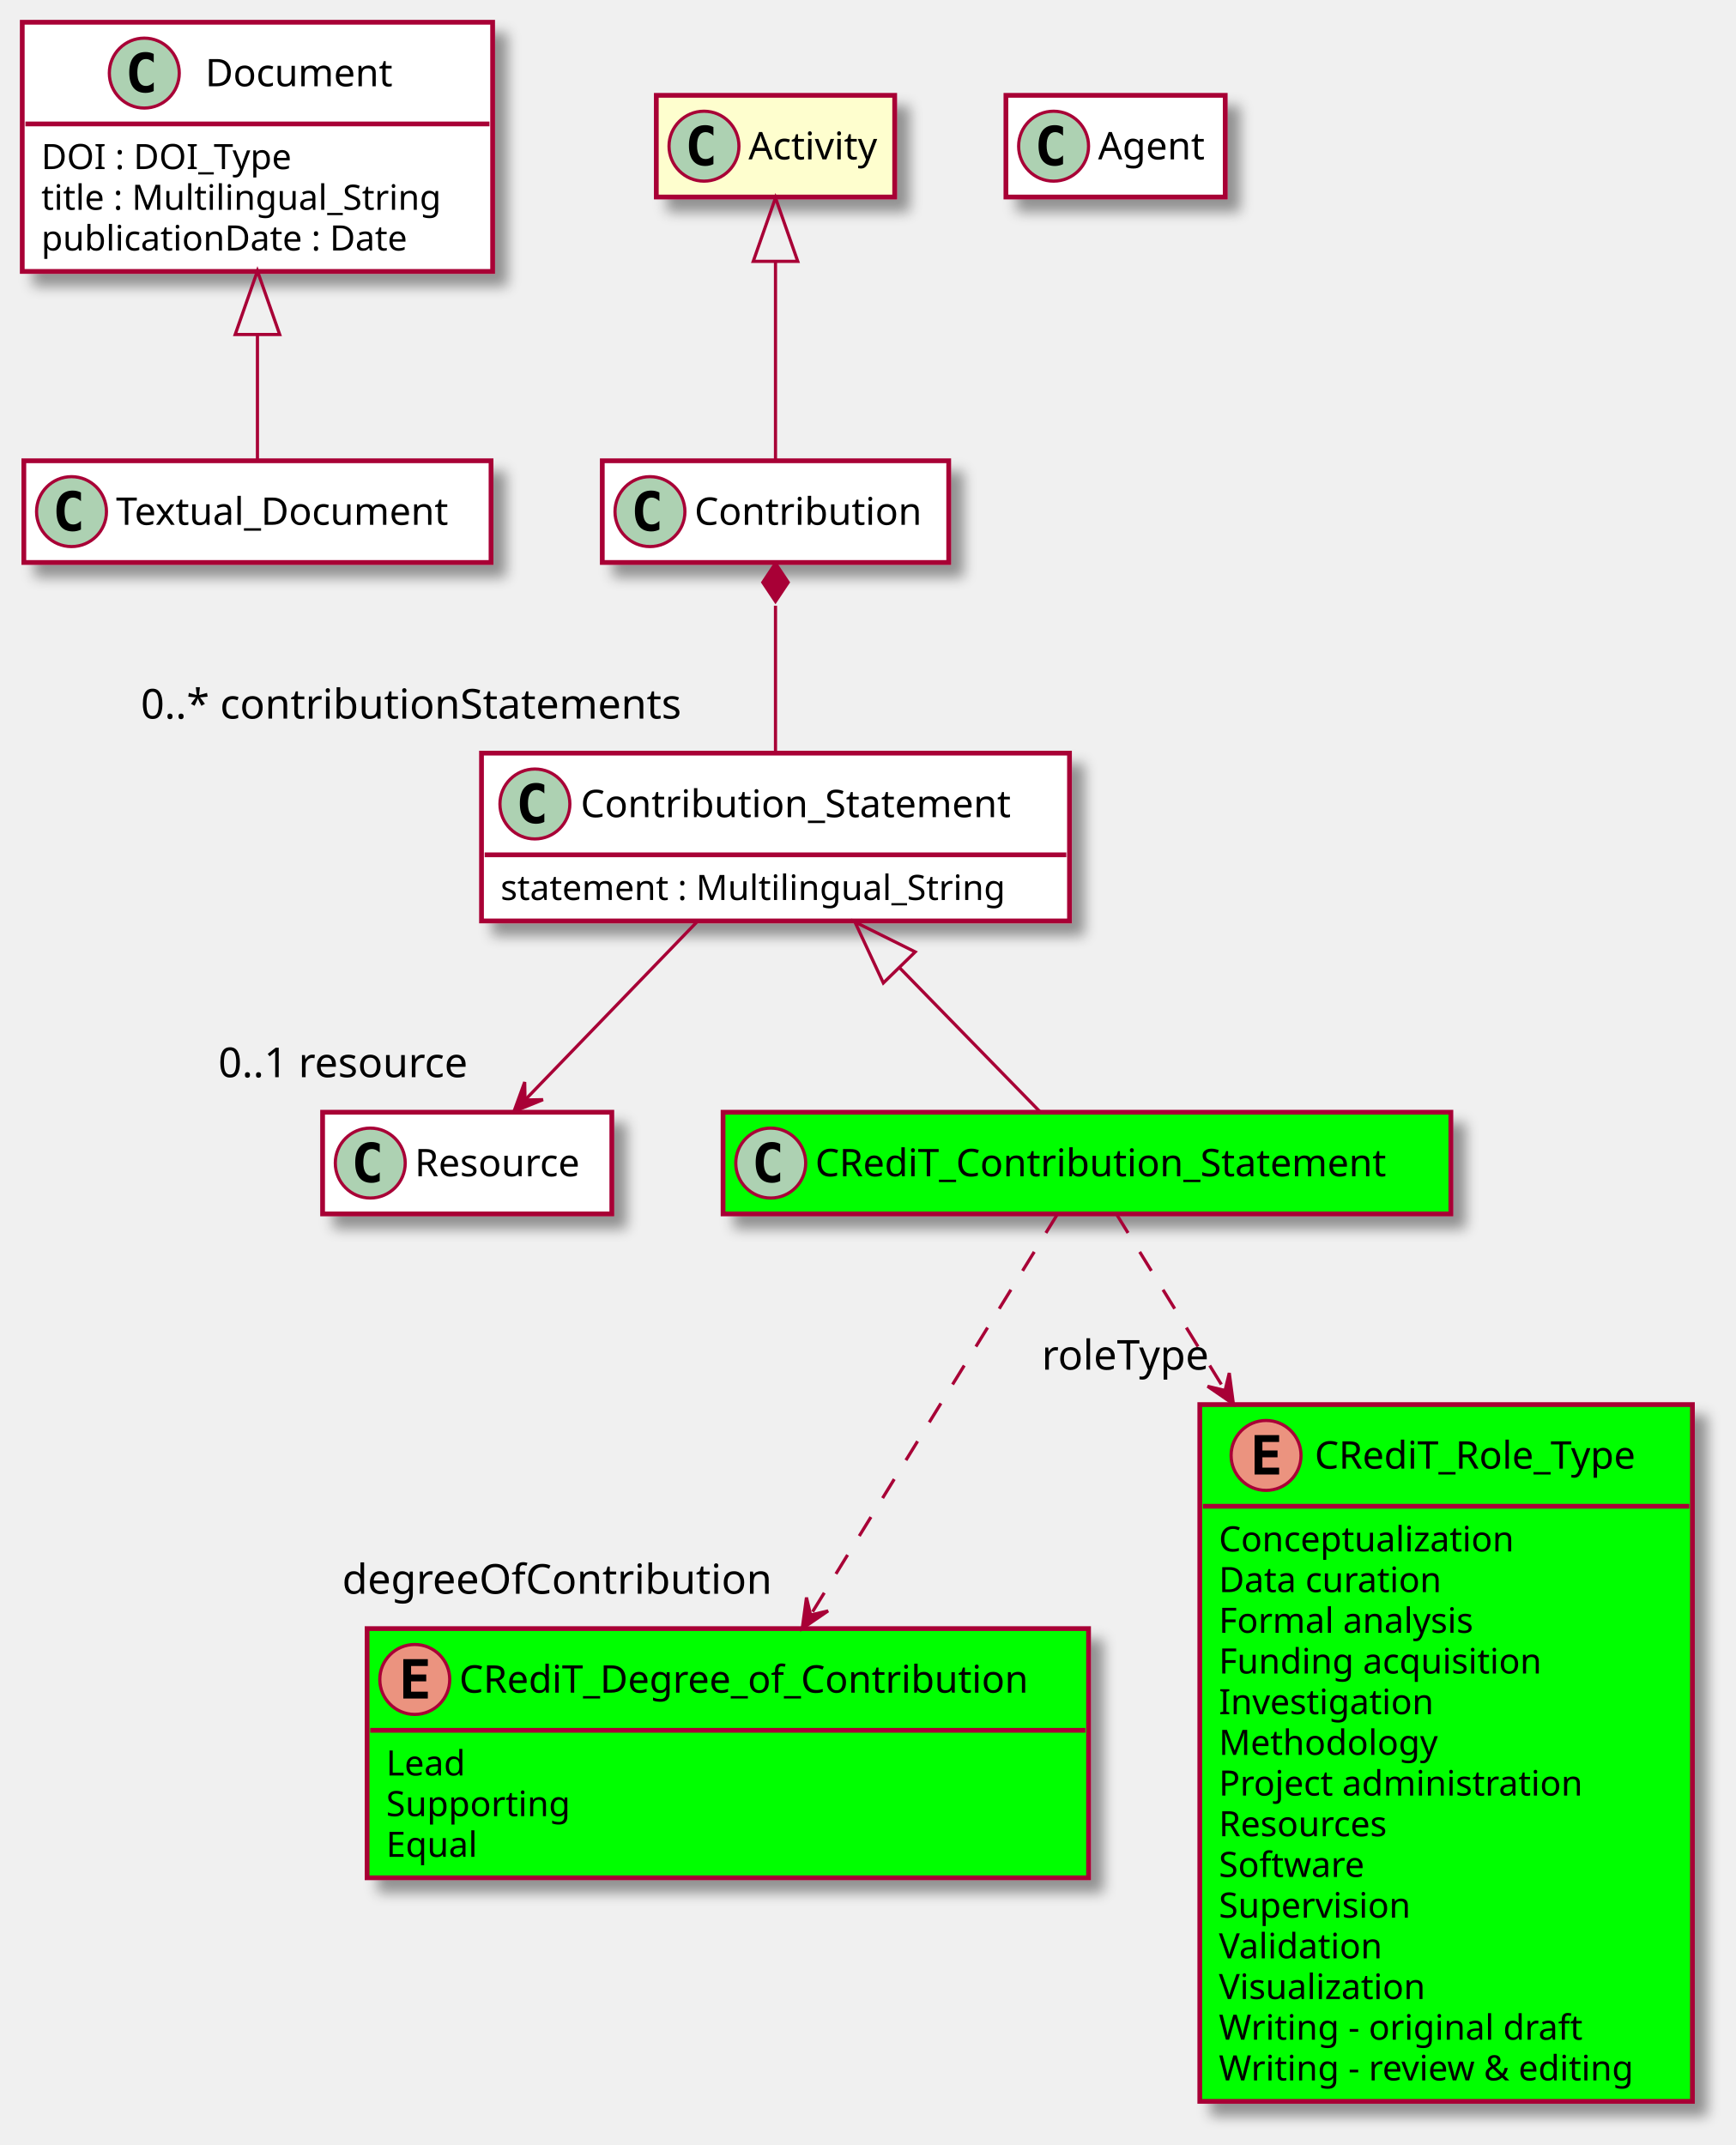
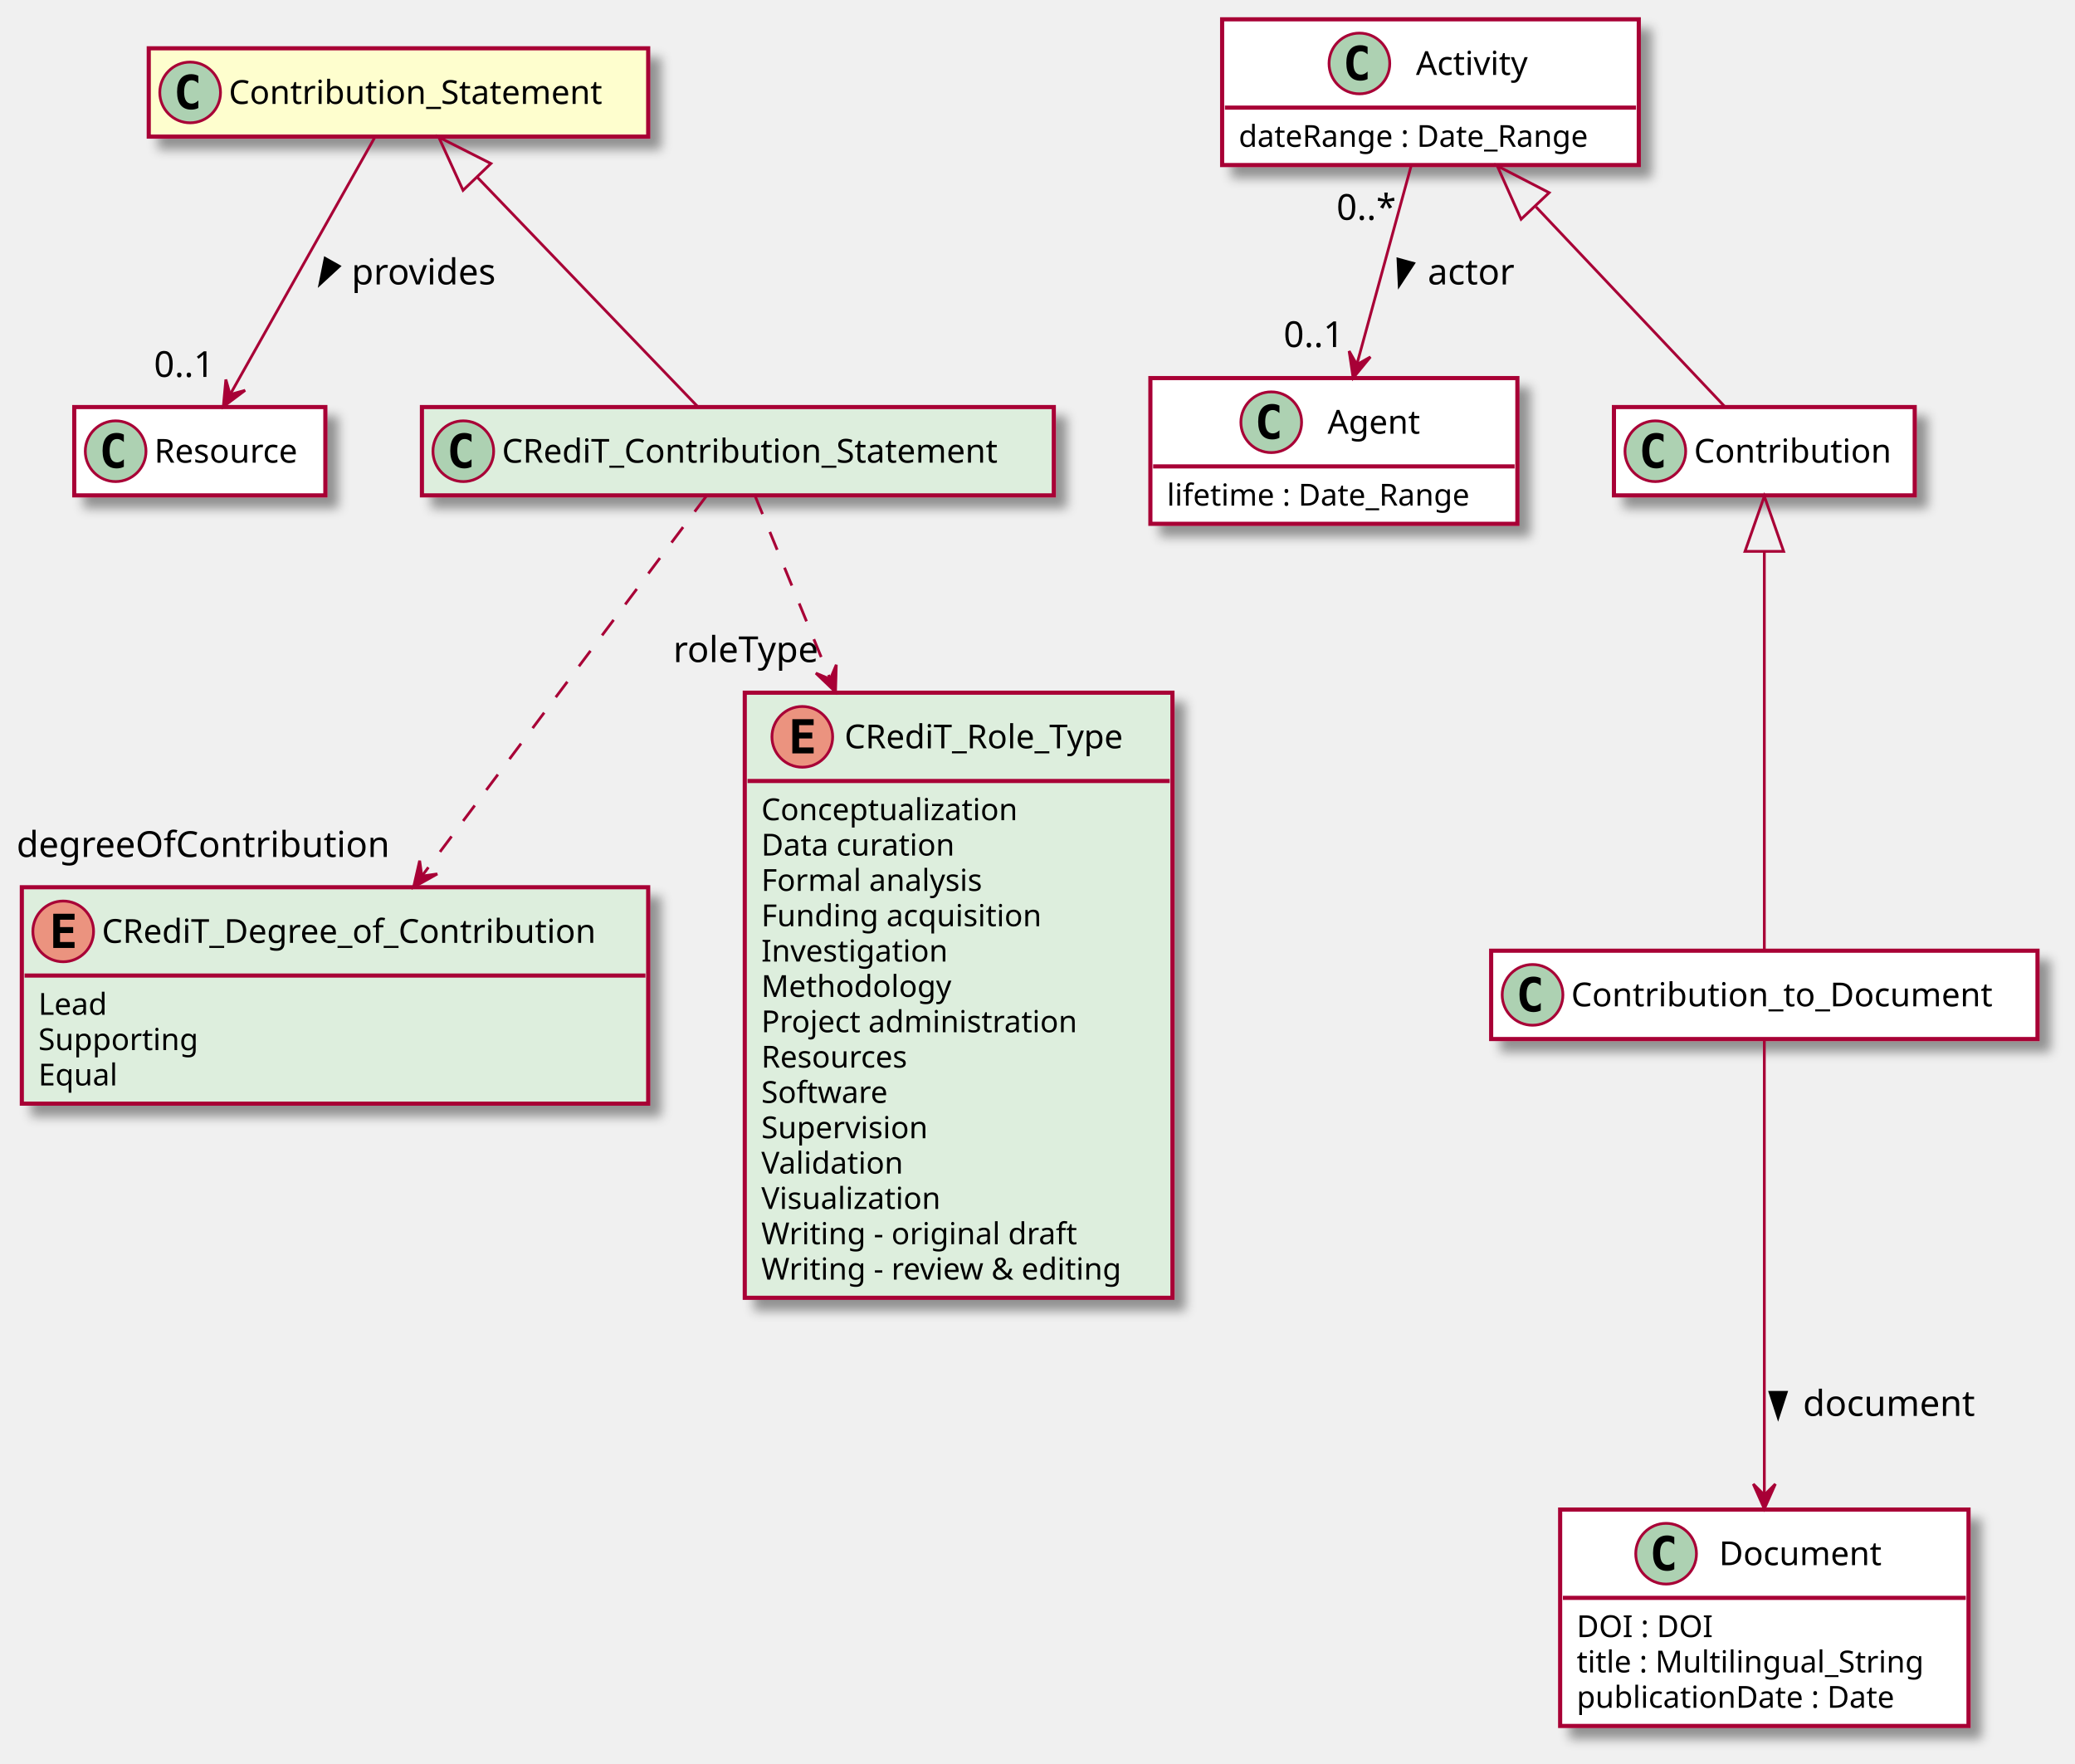
- <svg xmlns="http://www.w3.org/2000/svg" contentScriptType="application/ecmascript" contentStyleType="text/css" height="675px" preserveAspectRatio="none" style="width:546px;height:675px;background:#FFFFFF;" version="1.1" viewBox="0 0 546 675" width="546px" zoomAndPan="magnify">
+ <svg xmlns="http://www.w3.org/2000/svg" contentScriptType="application/ecmascript" contentStyleType="text/css" height="639px" preserveAspectRatio="none" style="width:752px;height:639px;background:#FFFFFF;" version="1.1" viewBox="0 0 752 639" width="752px" zoomAndPan="magnify">
  <defs>
-     <filter height="300%" id="fzfogjnf51407" width="300%" x="-1" y="-1">
+     <filter height="300%" id="f2tz9sqgd0b" width="300%" x="-1" y="-1">
      <feGaussianBlur result="blurOut" stdDeviation="2.0" />
      <feColorMatrix in="blurOut" result="blurOut2" type="matrix" values="0 0 0 0 0 0 0 0 0 0 0 0 0 0 0 0 0 0 .4 0" />
      <feOffset dx="4.0" dy="4.0" in="blurOut2" result="blurOut3" />
      <feBlend in="SourceGraphic" in2="blurOut3" mode="normal" />
    </filter>
  </defs>
  <g>
-     <rect codeLine="8" fill="#FFFFFF" filter="url(#fzfogjnf51407)" height="78.414" id="Document" style="stroke:#A80036;stroke-width:1.5;" width="148" x="7" y="7" />
-     <ellipse cx="45.4" cy="23" fill="#ADD1B2" rx="11" ry="11" style="stroke:#A80036;stroke-width:1.0;" />
-     <path d="M48.369,28.641 Q47.791,28.938 47.15,29.078 Q46.509,29.234 45.806,29.234 Q43.306,29.234 41.978,27.594 Q40.666,25.938 40.666,22.812 Q40.666,19.688 41.978,18.031 Q43.306,16.375 45.806,16.375 Q46.509,16.375 47.15,16.531 Q47.806,16.688 48.369,16.984 L48.369,19.703 Q47.744,19.125 47.15,18.859 Q46.556,18.578 45.931,18.578 Q44.587,18.578 43.9,19.656 Q43.212,20.719 43.212,22.812 Q43.212,24.906 43.9,25.984 Q44.587,27.047 45.931,27.047 Q46.556,27.047 47.15,26.781 Q47.744,26.5 48.369,25.922 L48.369,28.641 Z " fill="#000000" />
-     <text fill="#000000" font-family="sans-serif" font-size="12" lengthAdjust="spacing" textLength="64" x="64.6" y="27.154">Document</text>
-     <line style="stroke:#A80036;stroke-width:1.5;" x1="8" x2="154" y1="39" y2="39" />
-     <text fill="#000000" font-family="sans-serif" font-size="11" lengthAdjust="spacing" textLength="85" x="13" y="53.21">DOI : DOI_Type</text>
-     <text fill="#000000" font-family="sans-serif" font-size="11" lengthAdjust="spacing" textLength="136" x="13" y="66.015">title : Multilingual_String</text>
-     <text fill="#000000" font-family="sans-serif" font-size="11" lengthAdjust="spacing" textLength="125" x="13" y="78.82">publicationDate : Date</text>
-     <rect codeLine="13" fill="#FFFFFF" filter="url(#fzfogjnf51407)" height="32" id="Textual_Document" style="stroke:#A80036;stroke-width:1.5;" width="147" x="7.5" y="145" />
-     <ellipse cx="22.5" cy="161" fill="#ADD1B2" rx="11" ry="11" style="stroke:#A80036;stroke-width:1.0;" />
-     <path d="M25.469,166.641 Q24.891,166.938 24.25,167.078 Q23.609,167.234 22.906,167.234 Q20.406,167.234 19.078,165.594 Q17.766,163.938 17.766,160.812 Q17.766,157.688 19.078,156.031 Q20.406,154.375 22.906,154.375 Q23.609,154.375 24.25,154.531 Q24.906,154.688 25.469,154.984 L25.469,157.703 Q24.844,157.125 24.25,156.859 Q23.656,156.578 23.031,156.578 Q21.688,156.578 21,157.656 Q20.312,158.719 20.312,160.812 Q20.312,162.906 21,163.984 Q21.688,165.047 23.031,165.047 Q23.656,165.047 24.25,164.781 Q24.844,164.5 25.469,163.922 L25.469,166.641 Z " fill="#000000" />
-     <text fill="#000000" font-family="sans-serif" font-size="12" lengthAdjust="spacing" textLength="115" x="36.5" y="165.154">Textual_Document</text>
-     <rect codeLine="88" fill="#FFFFFF" filter="url(#fzfogjnf51407)" height="32" id="Contribution" style="stroke:#A80036;stroke-width:1.5;" width="109" x="189.5" y="145" />
-     <ellipse cx="204.5" cy="161" fill="#ADD1B2" rx="11" ry="11" style="stroke:#A80036;stroke-width:1.0;" />
-     <path d="M207.469,166.641 Q206.891,166.938 206.25,167.078 Q205.609,167.234 204.906,167.234 Q202.406,167.234 201.078,165.594 Q199.766,163.938 199.766,160.812 Q199.766,157.688 201.078,156.031 Q202.406,154.375 204.906,154.375 Q205.609,154.375 206.25,154.531 Q206.906,154.688 207.469,154.984 L207.469,157.703 Q206.844,157.125 206.25,156.859 Q205.656,156.578 205.031,156.578 Q203.688,156.578 203,157.656 Q202.312,158.719 202.312,160.812 Q202.312,162.906 203,163.984 Q203.688,165.047 205.031,165.047 Q205.656,165.047 206.25,164.781 Q206.844,164.5 207.469,163.922 L207.469,166.641 Z " fill="#000000" />
-     <text fill="#000000" font-family="sans-serif" font-size="12" lengthAdjust="spacing" textLength="77" x="218.5" y="165.154">Contribution</text>
-     <rect codeLine="94" fill="#FFFFFF" filter="url(#fzfogjnf51407)" height="52.805" id="Contribution_Statement" style="stroke:#A80036;stroke-width:1.5;" width="185" x="151.5" y="237" />
-     <ellipse cx="168.3" cy="253" fill="#ADD1B2" rx="11" ry="11" style="stroke:#A80036;stroke-width:1.0;" />
-     <path d="M171.269,258.641 Q170.691,258.938 170.05,259.078 Q169.409,259.234 168.706,259.234 Q166.206,259.234 164.878,257.594 Q163.566,255.938 163.566,252.812 Q163.566,249.688 164.878,248.031 Q166.206,246.375 168.706,246.375 Q169.409,246.375 170.05,246.531 Q170.706,246.688 171.269,246.984 L171.269,249.703 Q170.644,249.125 170.05,248.859 Q169.456,248.578 168.831,248.578 Q167.488,248.578 166.8,249.656 Q166.113,250.719 166.113,252.812 Q166.113,254.906 166.8,255.984 Q167.488,257.047 168.831,257.047 Q169.456,257.047 170.05,256.781 Q170.644,256.5 171.269,255.922 L171.269,258.641 Z " fill="#000000" />
-     <text fill="#000000" font-family="sans-serif" font-size="12" lengthAdjust="spacing" textLength="149" x="182.7" y="257.154">Contribution_Statement</text>
-     <line style="stroke:#A80036;stroke-width:1.5;" x1="152.5" x2="335.5" y1="269" y2="269" />
-     <text fill="#000000" font-family="sans-serif" font-size="11" lengthAdjust="spacing" textLength="173" x="157.5" y="283.21">statement : Multilingual_String</text>
-     <rect codeLine="98" fill="#FFFFFF" filter="url(#fzfogjnf51407)" height="32" id="Resource" style="stroke:#A80036;stroke-width:1.5;" width="91" x="101.5" y="350" />
-     <ellipse cx="116.5" cy="366" fill="#ADD1B2" rx="11" ry="11" style="stroke:#A80036;stroke-width:1.0;" />
-     <path d="M119.469,371.641 Q118.891,371.938 118.25,372.078 Q117.609,372.234 116.906,372.234 Q114.406,372.234 113.078,370.594 Q111.766,368.938 111.766,365.812 Q111.766,362.688 113.078,361.031 Q114.406,359.375 116.906,359.375 Q117.609,359.375 118.25,359.531 Q118.906,359.688 119.469,359.984 L119.469,362.703 Q118.844,362.125 118.25,361.859 Q117.656,361.578 117.031,361.578 Q115.688,361.578 115,362.656 Q114.312,363.719 114.312,365.812 Q114.312,367.906 115,368.984 Q115.688,370.047 117.031,370.047 Q117.656,370.047 118.25,369.781 Q118.844,369.5 119.469,368.922 L119.469,371.641 Z " fill="#000000" />
-     <text fill="#000000" font-family="sans-serif" font-size="12" lengthAdjust="spacing" textLength="59" x="130.5" y="370.154">Resource</text>
-     <rect fill="#FEFECE" filter="url(#fzfogjnf51407)" height="32" id="Activity" style="stroke:#A80036;stroke-width:1.5;" width="75" x="206.5" y="30" />
-     <ellipse cx="221.5" cy="46" fill="#ADD1B2" rx="11" ry="11" style="stroke:#A80036;stroke-width:1.0;" />
-     <path d="M224.469,51.641 Q223.891,51.938 223.25,52.078 Q222.609,52.234 221.906,52.234 Q219.406,52.234 218.078,50.594 Q216.766,48.938 216.766,45.812 Q216.766,42.688 218.078,41.031 Q219.406,39.375 221.906,39.375 Q222.609,39.375 223.25,39.531 Q223.906,39.688 224.469,39.984 L224.469,42.703 Q223.844,42.125 223.25,41.859 Q222.656,41.578 222.031,41.578 Q220.688,41.578 220,42.656 Q219.312,43.719 219.312,45.812 Q219.312,47.906 220,48.984 Q220.688,50.047 222.031,50.047 Q222.656,50.047 223.25,49.781 Q223.844,49.5 224.469,48.922 L224.469,51.641 Z " fill="#000000" />
-     <text fill="#000000" font-family="sans-serif" font-size="12" lengthAdjust="spacing" textLength="43" x="235.5" y="50.154">Activity</text>
-     <rect codeLine="23" fill="#FFFFFF" filter="url(#fzfogjnf51407)" height="32" id="Agent" style="stroke:#A80036;stroke-width:1.5;" width="69" x="316.5" y="30" />
-     <ellipse cx="331.5" cy="46" fill="#ADD1B2" rx="11" ry="11" style="stroke:#A80036;stroke-width:1.0;" />
-     <path d="M334.469,51.641 Q333.891,51.938 333.25,52.078 Q332.609,52.234 331.906,52.234 Q329.406,52.234 328.078,50.594 Q326.766,48.938 326.766,45.812 Q326.766,42.688 328.078,41.031 Q329.406,39.375 331.906,39.375 Q332.609,39.375 333.25,39.531 Q333.906,39.688 334.469,39.984 L334.469,42.703 Q333.844,42.125 333.25,41.859 Q332.656,41.578 332.031,41.578 Q330.688,41.578 330,42.656 Q329.312,43.719 329.312,45.812 Q329.312,47.906 330,48.984 Q330.688,50.047 332.031,50.047 Q332.656,50.047 333.25,49.781 Q333.844,49.5 334.469,48.922 L334.469,51.641 Z " fill="#000000" />
-     <text fill="#000000" font-family="sans-serif" font-size="12" lengthAdjust="spacing" textLength="37" x="345.5" y="50.154">Agent</text>
-     <rect codeLine="49" fill="#00FF00" filter="url(#fzfogjnf51407)" height="32" id="CRediT_Contribution_Statement" style="stroke:#A80036;stroke-width:1.5;" width="229" x="227.5" y="350" />
-     <ellipse cx="242.5" cy="366" fill="#ADD1B2" rx="11" ry="11" style="stroke:#A80036;stroke-width:1.0;" />
-     <path d="M245.469,371.641 Q244.891,371.938 244.25,372.078 Q243.609,372.234 242.906,372.234 Q240.406,372.234 239.078,370.594 Q237.766,368.938 237.766,365.812 Q237.766,362.688 239.078,361.031 Q240.406,359.375 242.906,359.375 Q243.609,359.375 244.25,359.531 Q244.906,359.688 245.469,359.984 L245.469,362.703 Q244.844,362.125 244.25,361.859 Q243.656,361.578 243.031,361.578 Q241.688,361.578 241,362.656 Q240.312,363.719 240.312,365.812 Q240.312,367.906 241,368.984 Q241.688,370.047 243.031,370.047 Q243.656,370.047 244.25,369.781 Q244.844,369.5 245.469,368.922 L245.469,371.641 Z " fill="#000000" />
-     <text fill="#000000" font-family="sans-serif" font-size="12" lengthAdjust="spacing" textLength="197" x="256.5" y="370.154">CRediT_Contribution_Statement</text>
-     <rect codeLine="51" fill="#00FF00" filter="url(#fzfogjnf51407)" height="78.414" id="CRediT_Degree_of_Contribution" style="stroke:#A80036;stroke-width:1.5;" width="227" x="115.5" y="512.5" />
-     <ellipse cx="130.5" cy="528.5" fill="#EB937F" rx="11" ry="11" style="stroke:#A80036;stroke-width:1.0;" />
-     <path d="M134.609,534.5 L126.891,534.5 L126.891,522.109 L134.609,522.109 L134.609,524.266 L129.344,524.266 L129.344,526.938 L134.109,526.938 L134.109,529.094 L129.344,529.094 L129.344,532.344 L134.609,532.344 L134.609,534.5 Z " fill="#000000" />
-     <text fill="#000000" font-family="sans-serif" font-size="12" lengthAdjust="spacing" textLength="195" x="144.5" y="532.654">CRediT_Degree_of_Contribution</text>
-     <line style="stroke:#A80036;stroke-width:1.5;" x1="116.5" x2="341.5" y1="544.5" y2="544.5" />
-     <text fill="#000000" font-family="sans-serif" font-size="11" lengthAdjust="spacing" textLength="27" x="121.5" y="558.71">Lead</text>
-     <text fill="#000000" font-family="sans-serif" font-size="11" lengthAdjust="spacing" textLength="62" x="121.5" y="571.515">Supporting</text>
-     <text fill="#000000" font-family="sans-serif" font-size="11" lengthAdjust="spacing" textLength="31" x="121.5" y="584.32">Equal</text>
-     <rect codeLine="56" fill="#00FF00" filter="url(#fzfogjnf51407)" height="219.266" id="CRediT_Role_Type" style="stroke:#A80036;stroke-width:1.5;" width="155" x="377.5" y="442" />
-     <ellipse cx="398.35" cy="458" fill="#EB937F" rx="11" ry="11" style="stroke:#A80036;stroke-width:1.0;" />
-     <path d="M402.459,464 L394.741,464 L394.741,451.609 L402.459,451.609 L402.459,453.766 L397.194,453.766 L397.194,456.438 L401.959,456.438 L401.959,458.594 L397.194,458.594 L397.194,461.844 L402.459,461.844 L402.459,464 Z " fill="#000000" />
-     <text fill="#000000" font-family="sans-serif" font-size="12" lengthAdjust="spacing" textLength="110" x="413.65" y="462.154">CRediT_Role_Type</text>
-     <line style="stroke:#A80036;stroke-width:1.5;" x1="378.5" x2="531.5" y1="474" y2="474" />
-     <text fill="#000000" font-family="sans-serif" font-size="11" lengthAdjust="spacing" textLength="99" x="383.5" y="488.21">Conceptualization</text>
-     <text fill="#000000" font-family="sans-serif" font-size="11" lengthAdjust="spacing" textLength="76" x="383.5" y="501.015">Data curation</text>
-     <text fill="#000000" font-family="sans-serif" font-size="11" lengthAdjust="spacing" textLength="90" x="383.5" y="513.82">Formal analysis</text>
-     <text fill="#000000" font-family="sans-serif" font-size="11" lengthAdjust="spacing" textLength="109" x="383.5" y="526.625">Funding acquisition</text>
-     <text fill="#000000" font-family="sans-serif" font-size="11" lengthAdjust="spacing" textLength="72" x="383.5" y="539.429">Investigation</text>
-     <text fill="#000000" font-family="sans-serif" font-size="11" lengthAdjust="spacing" textLength="71" x="383.5" y="552.234">Methodology</text>
-     <text fill="#000000" font-family="sans-serif" font-size="11" lengthAdjust="spacing" textLength="125" x="383.5" y="565.039">Project administration</text>
-     <text fill="#000000" font-family="sans-serif" font-size="11" lengthAdjust="spacing" textLength="60" x="383.5" y="577.843">Resources</text>
-     <text fill="#000000" font-family="sans-serif" font-size="11" lengthAdjust="spacing" textLength="51" x="383.5" y="590.648">Software</text>
-     <text fill="#000000" font-family="sans-serif" font-size="11" lengthAdjust="spacing" textLength="67" x="383.5" y="603.453">Supervision</text>
-     <text fill="#000000" font-family="sans-serif" font-size="11" lengthAdjust="spacing" textLength="55" x="383.5" y="616.257">Validation</text>
-     <text fill="#000000" font-family="sans-serif" font-size="11" lengthAdjust="spacing" textLength="70" x="383.5" y="629.062">Visualization</text>
-     <text fill="#000000" font-family="sans-serif" font-size="11" lengthAdjust="spacing" textLength="123" x="383.5" y="641.867">Writing - original draft</text>
-     <text fill="#000000" font-family="sans-serif" font-size="11" lengthAdjust="spacing" textLength="143" x="383.5" y="654.671">Writing - review &amp; editing</text>
-     <path codeLine="351" d="M81,105.39 C81,120.09 81,134.62 81,144.99 " fill="none" id="Document-backto-Textual_Document" style="stroke:#A80036;stroke-width:1.0;" />
-     <polygon fill="none" points="74,105.26,81,85.26,88,105.26,74,105.26" style="stroke:#A80036;stroke-width:1.0;" />
-     <path codeLine="253" d="M244,190.61 C244,205.19 244,222.78 244,236.91 " fill="none" id="Contribution-backto-Contribution_Statement" style="stroke:#A80036;stroke-width:1.0;" />
-     <polygon fill="#A80036" points="244,177.26,240,183.26,244,189.26,248,183.26,244,177.26" style="stroke:#A80036;stroke-width:1.0;" />
-     <text fill="#000000" font-family="sans-serif" font-size="13" lengthAdjust="spacing" textLength="179" x="44.303" y="226.131">0..* contributionStatements</text>
-     <path codeLine="293" d="M244,82.5 C244,103.39 244,128.76 244,144.64 " fill="none" id="Activity-backto-Contribution" style="stroke:#A80036;stroke-width:1.0;" />
-     <polygon fill="none" points="237,82.24,244,62.24,251,82.24,237,82.24" style="stroke:#A80036;stroke-width:1.0;" />
-     <path codeLine="313" d="M219.27,290.12 C202.51,307.49 180.71,330.08 165.45,345.88 " fill="none" id="Contribution_Statement-to-Resource" style="stroke:#A80036;stroke-width:1.0;" />
-     <polygon fill="#A80036" points="161.72,349.75,170.847,346.048,165.191,346.151,165.088,340.495,161.72,349.75" style="stroke:#A80036;stroke-width:1.0;" />
-     <text fill="#000000" font-family="sans-serif" font-size="13" lengthAdjust="spacing" textLength="84" x="68.683" y="338.972">0..1 resource</text>
-     <path codeLine="96" d="M283.17,304.67 C298.63,320.52 315.45,337.77 327.13,349.75 " fill="none" id="Contribution_Statement-backto-CRediT_Contribution_Statement" style="stroke:#A80036;stroke-width:1.0;" />
-     <polygon fill="none" points="277.93,309.33,268.98,290.12,287.96,299.55,277.93,309.33" style="stroke:#A80036;stroke-width:1.0;" />
-     <path codeLine="110" d="M351.25,382.02 C359.3,395.1 371.79,415.38 385.35,437.4 " fill="none" id="CRediT_Contribution_Statement-to-CRediT_Role_Type" style="stroke:#A80036;stroke-width:1.0;stroke-dasharray:7.0,7.0;" />
-     <polygon fill="#A80036" points="388.07,441.82,386.769,432.058,385.454,437.559,379.952,436.244,388.07,441.82" style="stroke:#A80036;stroke-width:1.0;" />
-     <text fill="#000000" font-family="sans-serif" font-size="13" lengthAdjust="spacing" textLength="54" x="327.759" y="431.009">roleType</text>
-     <path codeLine="113" d="M332.75,382.02 C315.97,409.27 279.94,467.78 255.09,508.14 " fill="none" id="CRediT_Contribution_Statement-to-CRediT_Degree_of_Contribution" style="stroke:#A80036;stroke-width:1.0;stroke-dasharray:7.0,7.0;" />
-     <polygon fill="#A80036" points="252.42,512.48,260.552,506.924,255.047,508.226,253.745,502.721,252.42,512.48" style="stroke:#A80036;stroke-width:1.0;" />
-     <text fill="#000000" font-family="sans-serif" font-size="13" lengthAdjust="spacing" textLength="137" x="107.672" y="501.527">degreeOfContribution</text>
+     <rect codeLine="181" fill="#FFFFFF" filter="url(#f2tz9sqgd0b)" height="32" id="Resource" style="stroke:#A80036;stroke-width:1.5;" width="91" x="26.91" y="147.5" />
+     <ellipse cx="41.91" cy="163.5" fill="#ADD1B2" rx="11" ry="11" style="stroke:#A80036;stroke-width:1.0;" />
+     <path d="M44.879,169.141 Q44.301,169.438 43.66,169.578 Q43.02,169.734 42.316,169.734 Q39.816,169.734 38.488,168.094 Q37.176,166.438 37.176,163.312 Q37.176,160.188 38.488,158.531 Q39.816,156.875 42.316,156.875 Q43.02,156.875 43.66,157.031 Q44.316,157.188 44.879,157.484 L44.879,160.203 Q44.254,159.625 43.66,159.359 Q43.066,159.078 42.441,159.078 Q41.098,159.078 40.41,160.156 Q39.723,161.219 39.723,163.312 Q39.723,165.406 40.41,166.484 Q41.098,167.547 42.441,167.547 Q43.066,167.547 43.66,167.281 Q44.254,167 44.879,166.422 L44.879,169.141 Z " fill="#000000" />
+     <text fill="#000000" font-family="sans-serif" font-size="12" lengthAdjust="spacing" textLength="59" x="55.91" y="167.654">Resource</text>
+     <rect codeLine="199" fill="#FFFFFF" filter="url(#f2tz9sqgd0b)" height="78.414" id="Document" style="stroke:#A80036;stroke-width:1.5;" width="148" x="565.41" y="547" />
+     <ellipse cx="603.81" cy="563" fill="#ADD1B2" rx="11" ry="11" style="stroke:#A80036;stroke-width:1.0;" />
+     <path d="M606.779,568.641 Q606.201,568.938 605.56,569.078 Q604.919,569.234 604.216,569.234 Q601.716,569.234 600.388,567.594 Q599.076,565.938 599.076,562.812 Q599.076,559.688 600.388,558.031 Q601.716,556.375 604.216,556.375 Q604.919,556.375 605.56,556.531 Q606.216,556.688 606.779,556.984 L606.779,559.703 Q606.154,559.125 605.56,558.859 Q604.966,558.578 604.341,558.578 Q602.998,558.578 602.31,559.656 Q601.623,560.719 601.623,562.812 Q601.623,564.906 602.31,565.984 Q602.998,567.047 604.341,567.047 Q604.966,567.047 605.56,566.781 Q606.154,566.5 606.779,565.922 L606.779,568.641 Z " fill="#000000" />
+     <text fill="#000000" font-family="sans-serif" font-size="12" lengthAdjust="spacing" textLength="64" x="623.01" y="567.154">Document</text>
+     <line style="stroke:#A80036;stroke-width:1.5;" x1="566.41" x2="712.41" y1="579" y2="579" />
+     <text fill="#000000" font-family="sans-serif" font-size="11" lengthAdjust="spacing" textLength="52" x="571.41" y="593.21">DOI : DOI</text>
+     <text fill="#000000" font-family="sans-serif" font-size="11" lengthAdjust="spacing" textLength="136" x="571.41" y="606.015">title : Multilingual_String</text>
+     <text fill="#000000" font-family="sans-serif" font-size="11" lengthAdjust="spacing" textLength="125" x="571.41" y="618.82">publicationDate : Date</text>
+     <rect codeLine="91" fill="#FFFFFF" filter="url(#f2tz9sqgd0b)" height="52.805" id="Activity" style="stroke:#A80036;stroke-width:1.5;" width="151" x="442.91" y="7" />
+     <ellipse cx="492.66" cy="23" fill="#ADD1B2" rx="11" ry="11" style="stroke:#A80036;stroke-width:1.0;" />
+     <path d="M495.629,28.641 Q495.051,28.938 494.41,29.078 Q493.769,29.234 493.066,29.234 Q490.566,29.234 489.238,27.594 Q487.926,25.938 487.926,22.812 Q487.926,19.688 489.238,18.031 Q490.566,16.375 493.066,16.375 Q493.769,16.375 494.41,16.531 Q495.066,16.688 495.629,16.984 L495.629,19.703 Q495.004,19.125 494.41,18.859 Q493.816,18.578 493.191,18.578 Q491.848,18.578 491.16,19.656 Q490.473,20.719 490.473,22.812 Q490.473,24.906 491.16,25.984 Q491.848,27.047 493.191,27.047 Q493.816,27.047 494.41,26.781 Q495.004,26.5 495.629,25.922 L495.629,28.641 Z " fill="#000000" />
+     <text fill="#000000" font-family="sans-serif" font-size="12" lengthAdjust="spacing" textLength="43" x="513.16" y="27.154">Activity</text>
+     <line style="stroke:#A80036;stroke-width:1.5;" x1="443.91" x2="592.91" y1="39" y2="39" />
+     <text fill="#000000" font-family="sans-serif" font-size="11" lengthAdjust="spacing" textLength="139" x="448.91" y="53.21">dateRange : Date_Range</text>
+     <rect codeLine="10" fill="#FFFFFF" filter="url(#f2tz9sqgd0b)" height="52.805" id="Agent" style="stroke:#A80036;stroke-width:1.5;" width="133" x="416.91" y="137" />
+     <ellipse cx="460.71" cy="153" fill="#ADD1B2" rx="11" ry="11" style="stroke:#A80036;stroke-width:1.0;" />
+     <path d="M463.679,158.641 Q463.101,158.938 462.46,159.078 Q461.82,159.234 461.116,159.234 Q458.616,159.234 457.288,157.594 Q455.976,155.938 455.976,152.812 Q455.976,149.688 457.288,148.031 Q458.616,146.375 461.116,146.375 Q461.82,146.375 462.46,146.531 Q463.116,146.688 463.679,146.984 L463.679,149.703 Q463.054,149.125 462.46,148.859 Q461.866,148.578 461.241,148.578 Q459.898,148.578 459.21,149.656 Q458.523,150.719 458.523,152.812 Q458.523,154.906 459.21,155.984 Q459.898,157.047 461.241,157.047 Q461.866,157.047 462.46,156.781 Q463.054,156.5 463.679,155.922 L463.679,158.641 Z " fill="#000000" />
+     <text fill="#000000" font-family="sans-serif" font-size="12" lengthAdjust="spacing" textLength="37" x="481.11" y="157.154">Agent</text>
+     <line style="stroke:#A80036;stroke-width:1.5;" x1="417.91" x2="548.91" y1="169" y2="169" />
+     <text fill="#000000" font-family="sans-serif" font-size="11" lengthAdjust="spacing" textLength="121" x="422.91" y="183.21">lifetime : Date_Range</text>
+     <rect codeLine="133" fill="#FFFFFF" filter="url(#f2tz9sqgd0b)" height="32" id="Contribution" style="stroke:#A80036;stroke-width:1.5;" width="109" x="584.91" y="147.5" />
+     <ellipse cx="599.91" cy="163.5" fill="#ADD1B2" rx="11" ry="11" style="stroke:#A80036;stroke-width:1.0;" />
+     <path d="M602.879,169.141 Q602.301,169.438 601.66,169.578 Q601.019,169.734 600.316,169.734 Q597.816,169.734 596.488,168.094 Q595.176,166.438 595.176,163.312 Q595.176,160.188 596.488,158.531 Q597.816,156.875 600.316,156.875 Q601.019,156.875 601.66,157.031 Q602.316,157.188 602.879,157.484 L602.879,160.203 Q602.254,159.625 601.66,159.359 Q601.066,159.078 600.441,159.078 Q599.098,159.078 598.41,160.156 Q597.723,161.219 597.723,163.312 Q597.723,165.406 598.41,166.484 Q599.098,167.547 600.441,167.547 Q601.066,167.547 601.66,167.281 Q602.254,167 602.879,166.422 L602.879,169.141 Z " fill="#000000" />
+     <text fill="#000000" font-family="sans-serif" font-size="12" lengthAdjust="spacing" textLength="77" x="613.91" y="167.654">Contribution</text>
+     <rect fill="#FEFECE" filter="url(#f2tz9sqgd0b)" height="32" id="Contribution_Statement" style="stroke:#A80036;stroke-width:1.5;" width="181" x="53.91" y="17.5" />
+     <ellipse cx="68.91" cy="33.5" fill="#ADD1B2" rx="11" ry="11" style="stroke:#A80036;stroke-width:1.0;" />
+     <path d="M71.879,39.141 Q71.301,39.438 70.66,39.578 Q70.019,39.734 69.316,39.734 Q66.816,39.734 65.488,38.094 Q64.176,36.438 64.176,33.312 Q64.176,30.188 65.488,28.531 Q66.816,26.875 69.316,26.875 Q70.019,26.875 70.66,27.031 Q71.316,27.188 71.879,27.484 L71.879,30.203 Q71.254,29.625 70.66,29.359 Q70.066,29.078 69.441,29.078 Q68.098,29.078 67.41,30.156 Q66.723,31.219 66.723,33.312 Q66.723,35.406 67.41,36.484 Q68.098,37.547 69.441,37.547 Q70.066,37.547 70.66,37.281 Q71.254,37 71.879,36.422 L71.879,39.141 Z " fill="#000000" />
+     <text fill="#000000" font-family="sans-serif" font-size="12" lengthAdjust="spacing" textLength="149" x="82.91" y="37.654">Contribution_Statement</text>
+     <rect codeLine="151" fill="#FFFFFF" filter="url(#f2tz9sqgd0b)" height="32" id="Contribution_to_Document" style="stroke:#A80036;stroke-width:1.5;" width="198" x="540.41" y="344.5" />
+     <ellipse cx="555.41" cy="360.5" fill="#ADD1B2" rx="11" ry="11" style="stroke:#A80036;stroke-width:1.0;" />
+     <path d="M558.379,366.141 Q557.801,366.438 557.16,366.578 Q556.519,366.734 555.816,366.734 Q553.316,366.734 551.988,365.094 Q550.676,363.438 550.676,360.312 Q550.676,357.188 551.988,355.531 Q553.316,353.875 555.816,353.875 Q556.519,353.875 557.16,354.031 Q557.816,354.188 558.379,354.484 L558.379,357.203 Q557.754,356.625 557.16,356.359 Q556.566,356.078 555.941,356.078 Q554.598,356.078 553.91,357.156 Q553.223,358.219 553.223,360.312 Q553.223,362.406 553.91,363.484 Q554.598,364.547 555.941,364.547 Q556.566,364.547 557.16,364.281 Q557.754,364 558.379,363.422 L558.379,366.141 Z " fill="#000000" />
+     <text fill="#000000" font-family="sans-serif" font-size="12" lengthAdjust="spacing" textLength="166" x="569.41" y="364.654">Contribution_to_Document</text>
+     <rect codeLine="49" fill="#DDEEDD" filter="url(#f2tz9sqgd0b)" height="32" id="CRediT_Contribution_Statement" style="stroke:#A80036;stroke-width:1.5;" width="229" x="152.91" y="147.5" />
+     <ellipse cx="167.91" cy="163.5" fill="#ADD1B2" rx="11" ry="11" style="stroke:#A80036;stroke-width:1.0;" />
+     <path d="M170.879,169.141 Q170.301,169.438 169.66,169.578 Q169.019,169.734 168.316,169.734 Q165.816,169.734 164.488,168.094 Q163.176,166.438 163.176,163.312 Q163.176,160.188 164.488,158.531 Q165.816,156.875 168.316,156.875 Q169.019,156.875 169.66,157.031 Q170.316,157.188 170.879,157.484 L170.879,160.203 Q170.254,159.625 169.66,159.359 Q169.066,159.078 168.441,159.078 Q167.098,159.078 166.41,160.156 Q165.723,161.219 165.723,163.312 Q165.723,165.406 166.41,166.484 Q167.098,167.547 168.441,167.547 Q169.066,167.547 169.66,167.281 Q170.254,167 170.879,166.422 L170.879,169.141 Z " fill="#000000" />
+     <text fill="#000000" font-family="sans-serif" font-size="12" lengthAdjust="spacing" textLength="197" x="181.91" y="167.654">CRediT_Contribution_Statement</text>
+     <rect codeLine="51" fill="#DDEEDD" filter="url(#f2tz9sqgd0b)" height="78.414" id="CRediT_Degree_of_Contribution" style="stroke:#A80036;stroke-width:1.5;" width="227" x="7.91" y="321.5" />
+     <ellipse cx="22.91" cy="337.5" fill="#EB937F" rx="11" ry="11" style="stroke:#A80036;stroke-width:1.0;" />
+     <path d="M27.02,343.5 L19.301,343.5 L19.301,331.109 L27.02,331.109 L27.02,333.266 L21.754,333.266 L21.754,335.938 L26.52,335.938 L26.52,338.094 L21.754,338.094 L21.754,341.344 L27.02,341.344 L27.02,343.5 Z " fill="#000000" />
+     <text fill="#000000" font-family="sans-serif" font-size="12" lengthAdjust="spacing" textLength="195" x="36.91" y="341.654">CRediT_Degree_of_Contribution</text>
+     <line style="stroke:#A80036;stroke-width:1.5;" x1="8.91" x2="233.91" y1="353.5" y2="353.5" />
+     <text fill="#000000" font-family="sans-serif" font-size="11" lengthAdjust="spacing" textLength="27" x="13.91" y="367.71">Lead</text>
+     <text fill="#000000" font-family="sans-serif" font-size="11" lengthAdjust="spacing" textLength="62" x="13.91" y="380.515">Supporting</text>
+     <text fill="#000000" font-family="sans-serif" font-size="11" lengthAdjust="spacing" textLength="31" x="13.91" y="393.32">Equal</text>
+     <rect codeLine="56" fill="#DDEEDD" filter="url(#f2tz9sqgd0b)" height="219.266" id="CRediT_Role_Type" style="stroke:#A80036;stroke-width:1.5;" width="155" x="269.91" y="251" />
+     <ellipse cx="290.76" cy="267" fill="#EB937F" rx="11" ry="11" style="stroke:#A80036;stroke-width:1.0;" />
+     <path d="M294.87,273 L287.151,273 L287.151,260.609 L294.87,260.609 L294.87,262.766 L289.604,262.766 L289.604,265.438 L294.37,265.438 L294.37,267.594 L289.604,267.594 L289.604,270.844 L294.87,270.844 L294.87,273 Z " fill="#000000" />
+     <text fill="#000000" font-family="sans-serif" font-size="12" lengthAdjust="spacing" textLength="110" x="306.06" y="271.154">CRediT_Role_Type</text>
+     <line style="stroke:#A80036;stroke-width:1.5;" x1="270.91" x2="423.91" y1="283" y2="283" />
+     <text fill="#000000" font-family="sans-serif" font-size="11" lengthAdjust="spacing" textLength="99" x="275.91" y="297.21">Conceptualization</text>
+     <text fill="#000000" font-family="sans-serif" font-size="11" lengthAdjust="spacing" textLength="76" x="275.91" y="310.015">Data curation</text>
+     <text fill="#000000" font-family="sans-serif" font-size="11" lengthAdjust="spacing" textLength="90" x="275.91" y="322.82">Formal analysis</text>
+     <text fill="#000000" font-family="sans-serif" font-size="11" lengthAdjust="spacing" textLength="109" x="275.91" y="335.625">Funding acquisition</text>
+     <text fill="#000000" font-family="sans-serif" font-size="11" lengthAdjust="spacing" textLength="72" x="275.91" y="348.429">Investigation</text>
+     <text fill="#000000" font-family="sans-serif" font-size="11" lengthAdjust="spacing" textLength="71" x="275.91" y="361.234">Methodology</text>
+     <text fill="#000000" font-family="sans-serif" font-size="11" lengthAdjust="spacing" textLength="125" x="275.91" y="374.039">Project administration</text>
+     <text fill="#000000" font-family="sans-serif" font-size="11" lengthAdjust="spacing" textLength="60" x="275.91" y="386.843">Resources</text>
+     <text fill="#000000" font-family="sans-serif" font-size="11" lengthAdjust="spacing" textLength="51" x="275.91" y="399.648">Software</text>
+     <text fill="#000000" font-family="sans-serif" font-size="11" lengthAdjust="spacing" textLength="67" x="275.91" y="412.453">Supervision</text>
+     <text fill="#000000" font-family="sans-serif" font-size="11" lengthAdjust="spacing" textLength="55" x="275.91" y="425.257">Validation</text>
+     <text fill="#000000" font-family="sans-serif" font-size="11" lengthAdjust="spacing" textLength="70" x="275.91" y="438.062">Visualization</text>
+     <text fill="#000000" font-family="sans-serif" font-size="11" lengthAdjust="spacing" textLength="123" x="275.91" y="450.867">Writing - original draft</text>
+     <text fill="#000000" font-family="sans-serif" font-size="11" lengthAdjust="spacing" textLength="143" x="275.91" y="463.671">Writing - review &amp; editing</text>
+     <path codeLine="171" d="M511.41,60.1 C505.74,80.85 497.72,110.16 491.72,132.1 " fill="none" id="Activity-to-Agent" style="stroke:#A80036;stroke-width:1.0;" />
+     <polygon fill="#A80036" points="490.4,136.95,496.65,129.338,491.73,132.13,488.938,127.21,490.4,136.95" style="stroke:#A80036;stroke-width:1.0;" />
+     <polygon fill="#000000" points="507.091,103.389,512.312,95.44,506.642,93.889,507.091,103.389" style="stroke:#000000;stroke-width:1.0;" />
+     <text fill="#000000" font-family="sans-serif" font-size="13" lengthAdjust="spacing" textLength="33" x="517.41" y="103.067">actor</text>
+     <text fill="#000000" font-family="sans-serif" font-size="13" lengthAdjust="spacing" textLength="23" x="484.363" y="79.662">0..*</text>
+     <text fill="#000000" font-family="sans-serif" font-size="13" lengthAdjust="spacing" textLength="24" x="465.179" y="125.757">0..1</text>
+     <path codeLine="138" d="M556.65,74.95 C579.95,99.6 608.36,129.65 625.11,147.37 " fill="none" id="Activity-backto-Contribution" style="stroke:#A80036;stroke-width:1.0;" />
+     <polygon fill="none" points="551.26,79.44,542.61,60.1,561.43,69.82,551.26,79.44" style="stroke:#A80036;stroke-width:1.0;" />
+     <path codeLine="433" d="M135.87,49.69 C122.82,72.88 97.93,117.12 83.51,142.77 " fill="none" id="Contribution_Statement-to-Resource" style="stroke:#A80036;stroke-width:1.0;" />
+     <polygon fill="#A80036" points="80.94,147.33,88.831,141.436,83.385,142.969,81.853,137.524,80.94,147.33" style="stroke:#A80036;stroke-width:1.0;" />
+     <polygon fill="#000000" points="115.959,102.924,122.955,96.482,117.832,93.6,115.959,102.924" style="stroke:#000000;stroke-width:1.0;" />
+     <text fill="#000000" font-family="sans-serif" font-size="13" lengthAdjust="spacing" textLength="54" x="127.41" y="103.067">provides</text>
+     <text fill="#000000" font-family="sans-serif" font-size="13" lengthAdjust="spacing" textLength="24" x="55.791" y="136.578">0..1</text>
+     <path codeLine="156" d="M639.41,199.91 C639.41,242.89 639.41,313.43 639.41,344.27 " fill="none" id="Contribution-backto-Contribution_to_Document" style="stroke:#A80036;stroke-width:1.0;" />
+     <polygon fill="none" points="632.41,199.8,639.41,179.8,646.41,199.8,632.41,199.8" style="stroke:#A80036;stroke-width:1.0;" />
+     <path codeLine="417" d="M639.41,376.51 C639.41,409.82 639.41,490.96 639.41,541.63 " fill="none" id="Contribution_to_Document-to-Document" style="stroke:#A80036;stroke-width:1.0;" />
+     <polygon fill="#A80036" points="639.41,546.74,643.41,537.74,639.41,541.74,635.41,537.74,639.41,546.74" style="stroke:#A80036;stroke-width:1.0;" />
+     <polygon fill="#000000" points="644.41,513.566,647.349,504.521,641.471,504.521,644.41,513.566" style="stroke:#000000;stroke-width:1.0;" />
+     <text fill="#000000" font-family="sans-serif" font-size="13" lengthAdjust="spacing" textLength="65" x="653.41" y="513.067">document</text>
+     <path codeLine="96" d="M173,64.25 C197.99,90.25 233.24,126.94 252.84,147.33 " fill="none" id="Contribution_Statement-backto-CRediT_Contribution_Statement" style="stroke:#A80036;stroke-width:1.0;" />
+     <polygon fill="none" points="167.81,68.96,159,49.69,177.91,59.26,167.81,68.96" style="stroke:#A80036;stroke-width:1.0;" />
+     <path codeLine="110" d="M273.69,179.8 C279.89,194.93 290,219.57 300.77,245.81 " fill="none" id="CRediT_Contribution_Statement-to-CRediT_Role_Type" style="stroke:#A80036;stroke-width:1.0;stroke-dasharray:7.0,7.0;" />
+     <polygon fill="#A80036" points="302.79,250.73,303.073,240.885,300.891,246.105,295.672,243.923,302.79,250.73" style="stroke:#A80036;stroke-width:1.0;" />
+     <text fill="#000000" font-family="sans-serif" font-size="13" lengthAdjust="spacing" textLength="54" x="243.978" y="239.913">roleType</text>
+     <path codeLine="113" d="M255.95,179.8 C234.01,209.11 185.35,274.11 152.96,317.36 " fill="none" id="CRediT_Contribution_Statement-to-CRediT_Degree_of_Contribution" style="stroke:#A80036;stroke-width:1.0;stroke-dasharray:7.0,7.0;" />
+     <polygon fill="#A80036" points="149.88,321.48,158.48,316.68,152.88,317.48,152.08,311.88,149.88,321.48" style="stroke:#A80036;stroke-width:1.0;" />
+     <text fill="#000000" font-family="sans-serif" font-size="13" lengthAdjust="spacing" textLength="137" x="6" y="310.527">degreeOfContribution</text>
  </g>
</svg>
